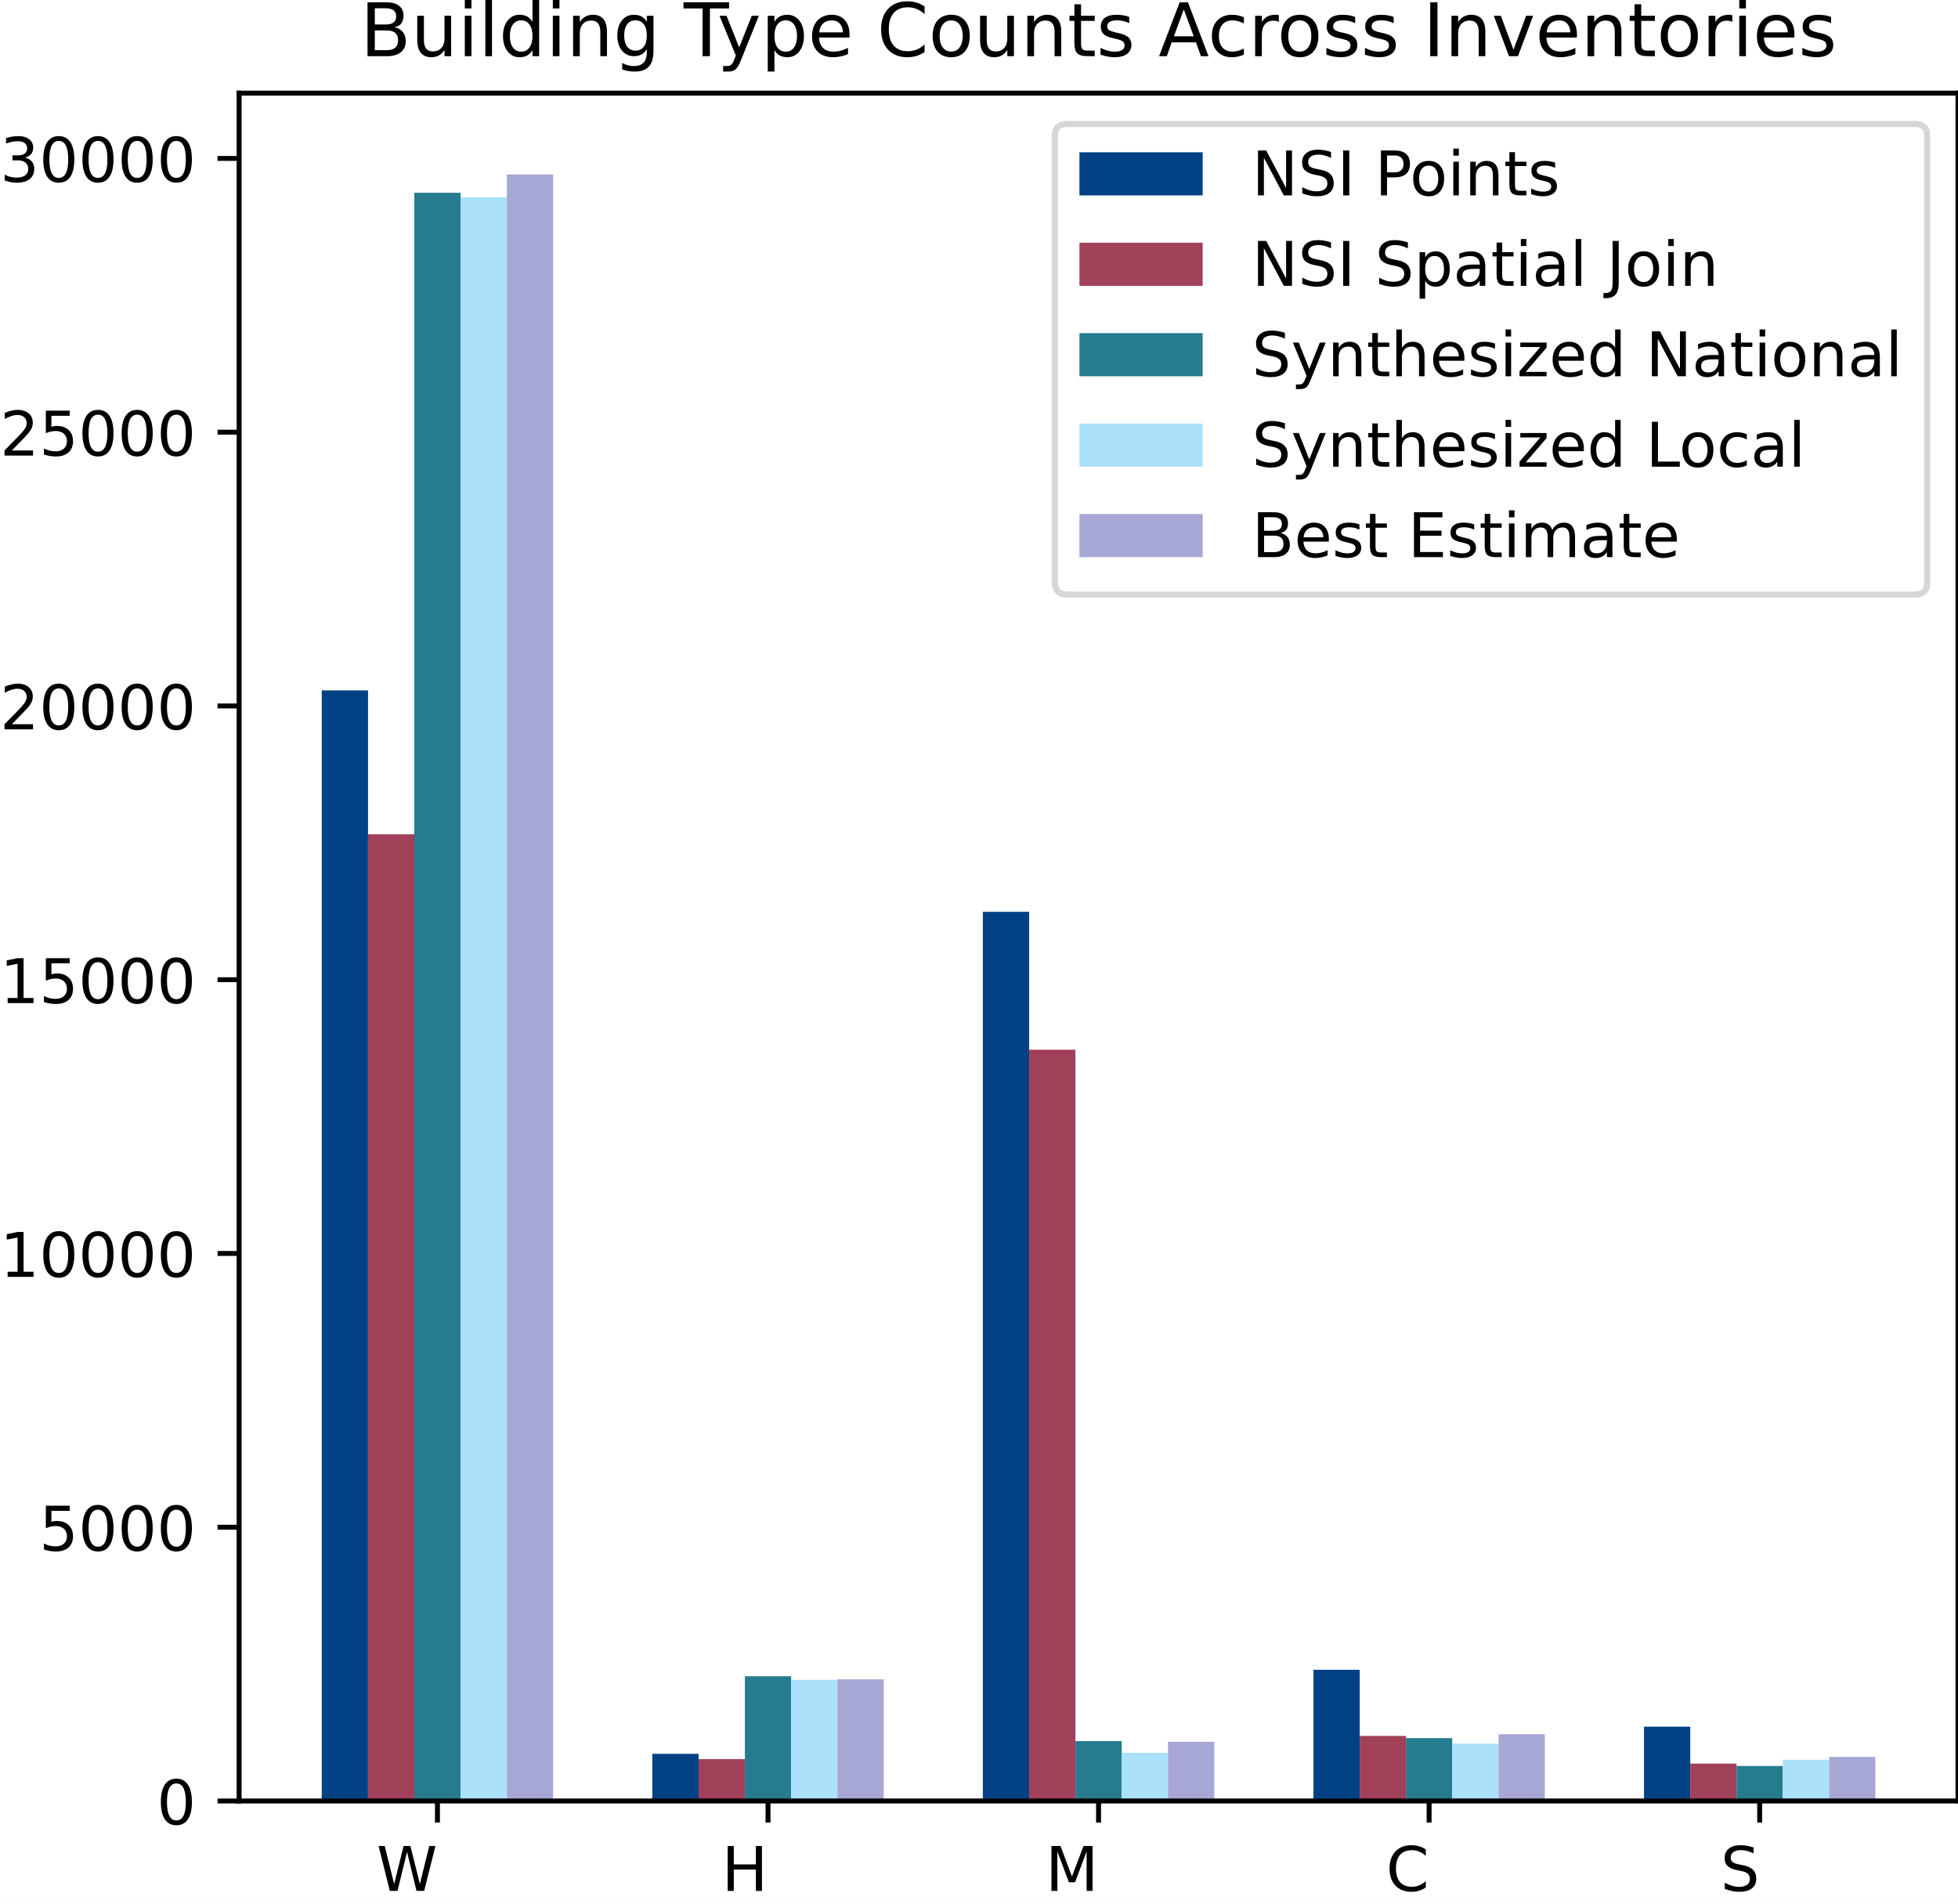
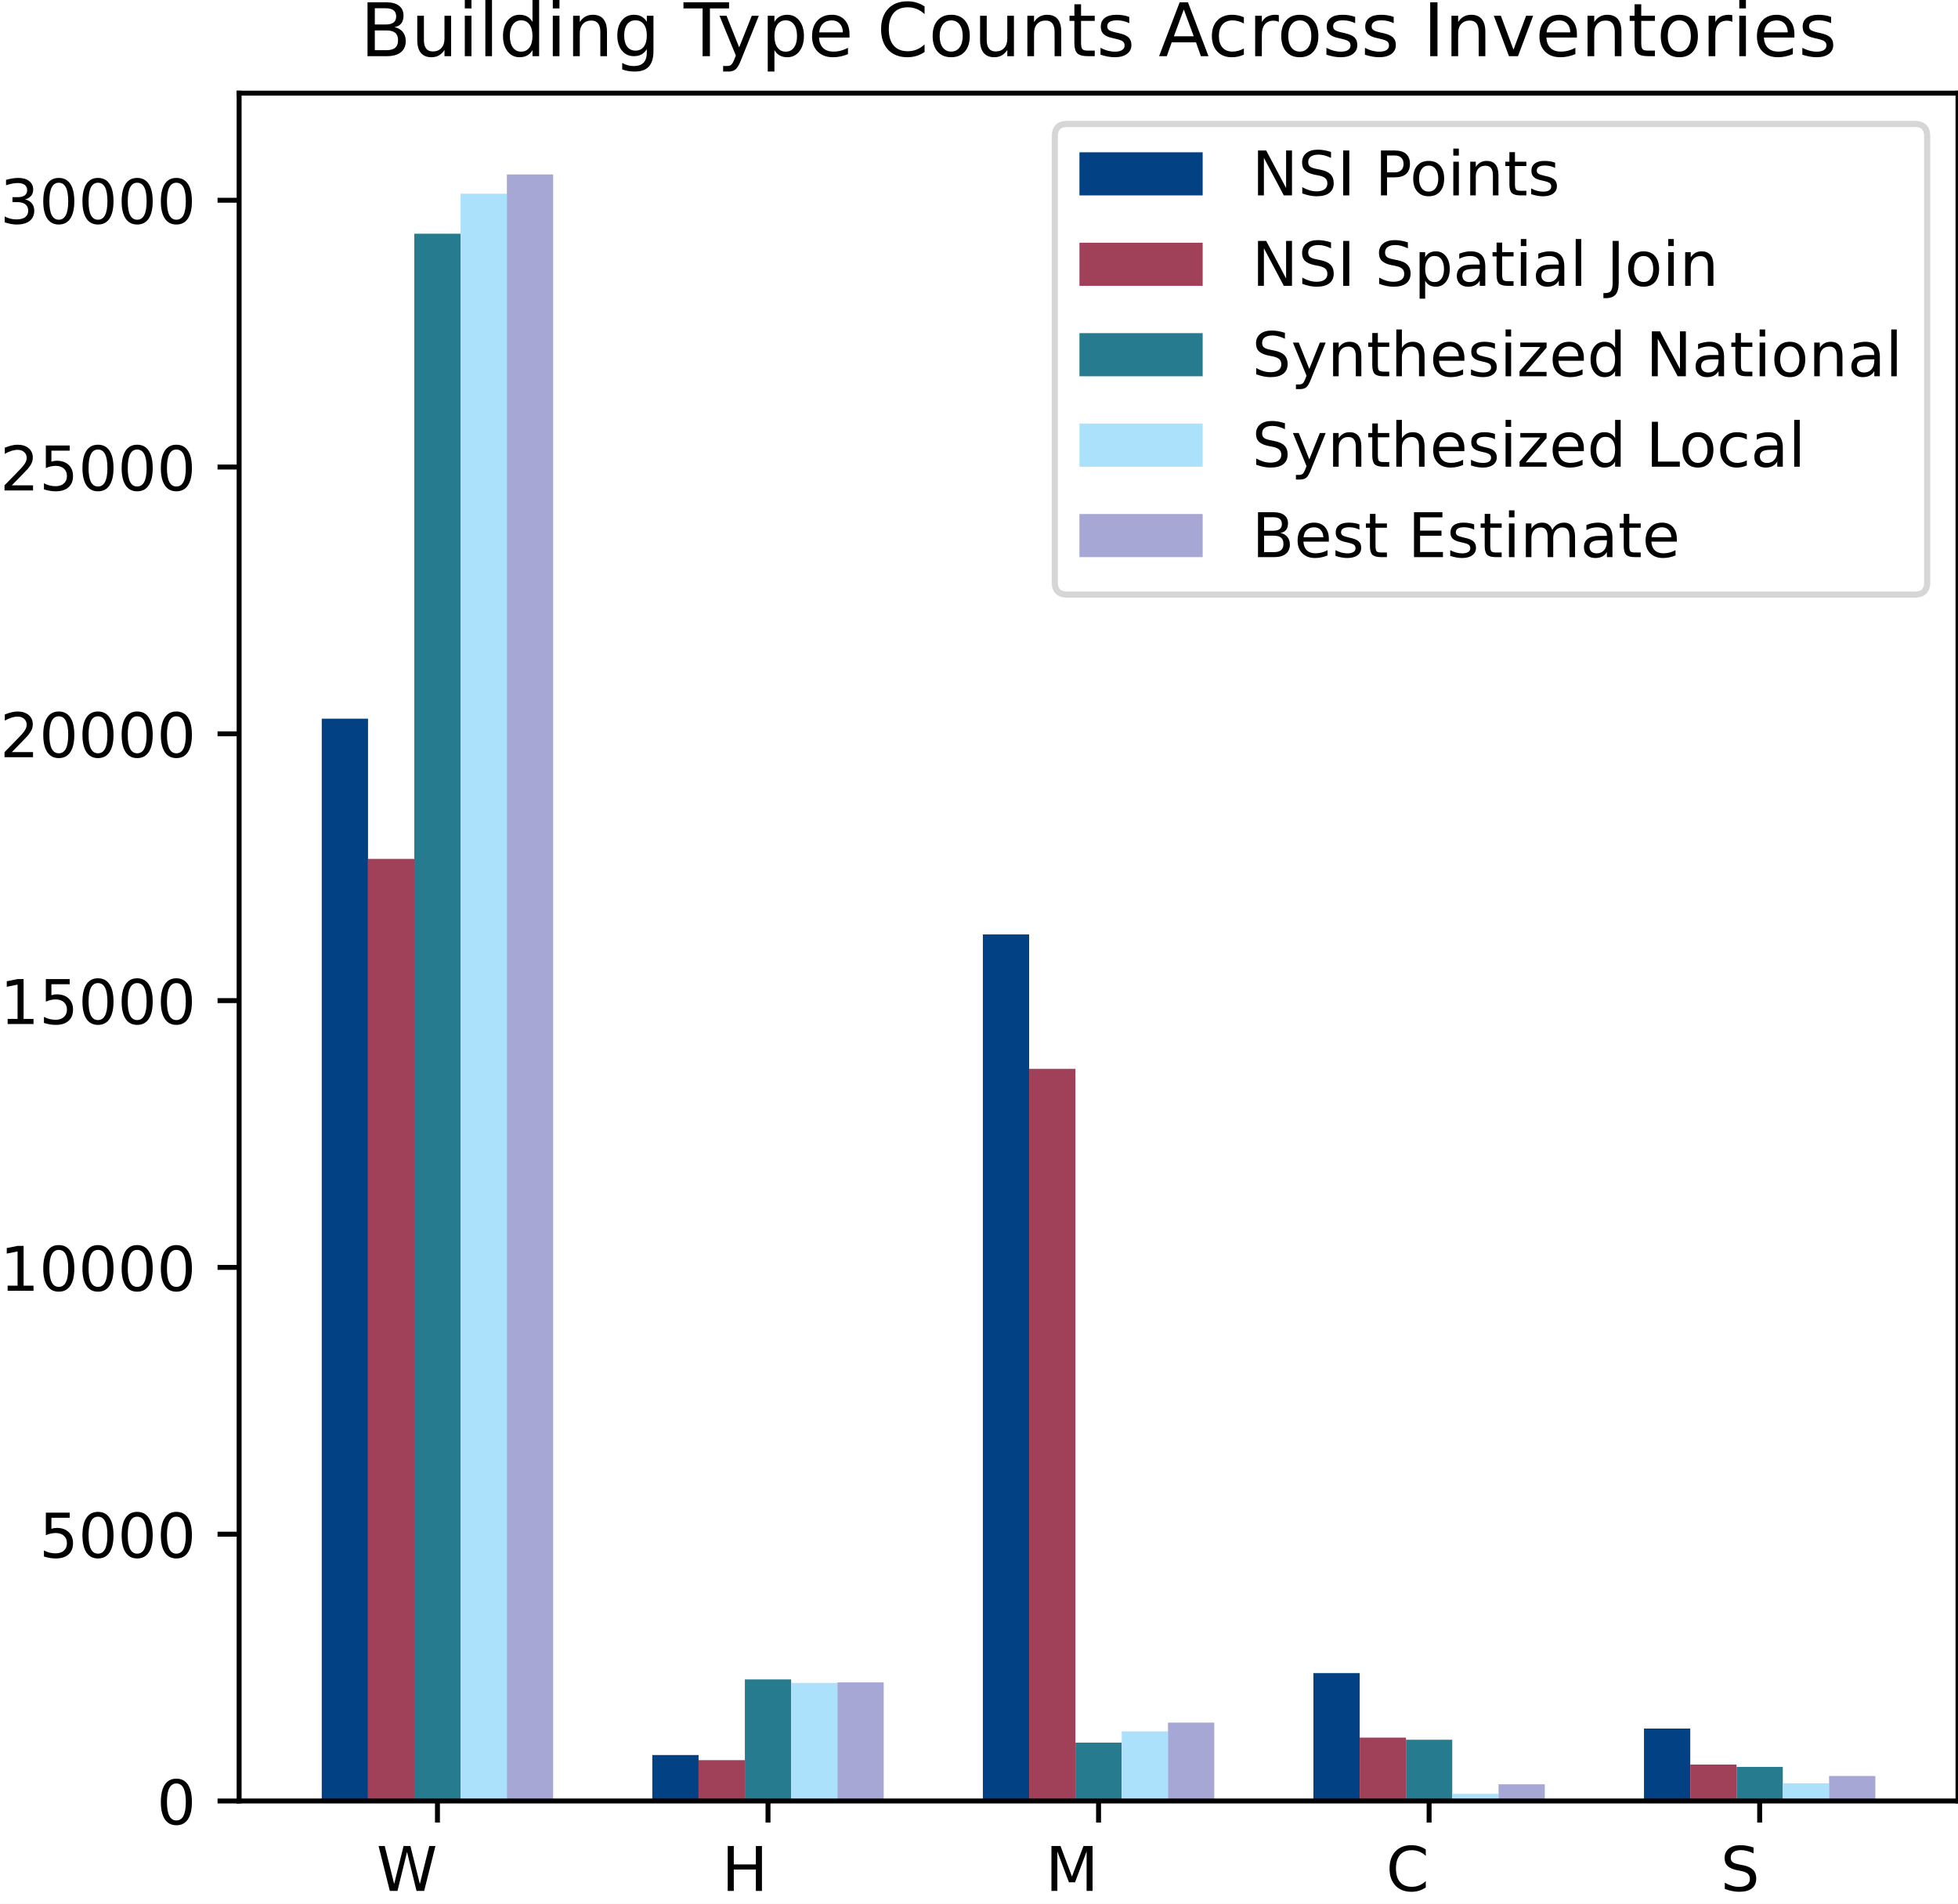
<svg xmlns="http://www.w3.org/2000/svg" xmlns:xlink="http://www.w3.org/1999/xlink" width="317.812pt" height="308.996pt" viewBox="0 0 317.812 308.996" version="1.1">
  <defs>
    <style type="text/css">*{stroke-linejoin: round; stroke-linecap: butt}</style>
  </defs>
  <g id="figure_1">
    <g id="patch_1">
      <path d="M 0 308.996  L 317.812 308.996  L 317.812 0  L 0 0  z " style="fill: #ffffff" />
    </g>
    <g id="axes_1">
      <g id="patch_2">
        <path d="M 38.812 292.318  L 317.812 292.318  L 317.812 15.118  L 38.812 15.118  z " style="fill: #ffffff" />
      </g>
      <g id="patch_3">
-         <path d="M 52.226 292.318  L 59.737 292.318  L 59.737 112.058  L 52.226 112.058  z " clip-path="url(#p663ae09c22)" style="fill: #034185" />
+         <path d="M 52.226 292.318  L 59.737 292.318  L 59.737 116.647  L 52.226 116.647  z " clip-path="url(#pc4b782dc04)" style="fill: #034185" />
      </g>
      <g id="patch_4">
-         <path d="M 105.88 292.318  L 113.391 292.318  L 113.391 284.667  L 105.88 284.667  z " clip-path="url(#p663ae09c22)" style="fill: #034185" />
+         <path d="M 105.88 292.318  L 113.391 292.318  L 113.391 284.861  L 105.88 284.861  z " clip-path="url(#pc4b782dc04)" style="fill: #034185" />
      </g>
      <g id="patch_5">
-         <path d="M 159.534 292.318  L 167.045 292.318  L 167.045 147.997  L 159.534 147.997  z " clip-path="url(#p663ae09c22)" style="fill: #034185" />
+         <path d="M 159.534 292.318  L 167.045 292.318  L 167.045 151.671  L 159.534 151.671  z " clip-path="url(#pc4b782dc04)" style="fill: #034185" />
      </g>
      <g id="patch_6">
-         <path d="M 213.188 292.318  L 220.699 292.318  L 220.699 271.025  L 213.188 271.025  z " clip-path="url(#p663ae09c22)" style="fill: #034185" />
+         <path d="M 213.188 292.318  L 220.699 292.318  L 220.699 271.567  L 213.188 271.567  z " clip-path="url(#pc4b782dc04)" style="fill: #034185" />
      </g>
      <g id="patch_7">
-         <path d="M 266.841 292.318  L 274.353 292.318  L 274.353 280.259  L 266.841 280.259  z " clip-path="url(#p663ae09c22)" style="fill: #034185" />
+         <path d="M 266.841 292.318  L 274.353 292.318  L 274.353 280.566  L 266.841 280.566  z " clip-path="url(#pc4b782dc04)" style="fill: #034185" />
      </g>
      <g id="patch_8">
-         <path d="M 59.737 292.318  L 67.249 292.318  L 67.249 135.413  L 59.737 135.413  z " clip-path="url(#p663ae09c22)" style="fill: #a14059" />
+         <path d="M 59.737 292.318  L 67.249 292.318  L 67.249 139.407  L 59.737 139.407  z " clip-path="url(#pc4b782dc04)" style="fill: #a14059" />
      </g>
      <g id="patch_9">
-         <path d="M 113.391 292.318  L 120.903 292.318  L 120.903 285.52  L 113.391 285.52  z " clip-path="url(#p663ae09c22)" style="fill: #a14059" />
+         <path d="M 113.391 292.318  L 120.903 292.318  L 120.903 285.693  L 113.391 285.693  z " clip-path="url(#pc4b782dc04)" style="fill: #a14059" />
      </g>
      <g id="patch_10">
-         <path d="M 167.045 292.318  L 174.557 292.318  L 174.557 170.382  L 167.045 170.382  z " clip-path="url(#p663ae09c22)" style="fill: #a14059" />
+         <path d="M 167.045 292.318  L 174.557 292.318  L 174.557 173.487  L 167.045 173.487  z " clip-path="url(#pc4b782dc04)" style="fill: #a14059" />
      </g>
      <g id="patch_11">
-         <path d="M 220.699 292.318  L 228.211 292.318  L 228.211 281.761  L 220.699 281.761  z " clip-path="url(#p663ae09c22)" style="fill: #a14059" />
+         <path d="M 220.699 292.318  L 228.211 292.318  L 228.211 282.029  L 220.699 282.029  z " clip-path="url(#pc4b782dc04)" style="fill: #a14059" />
      </g>
      <g id="patch_12">
-         <path d="M 274.353 292.318  L 281.864 292.318  L 281.864 286.248  L 274.353 286.248  z " clip-path="url(#p663ae09c22)" style="fill: #a14059" />
+         <path d="M 274.353 292.318  L 281.864 292.318  L 281.864 286.403  L 274.353 286.403  z " clip-path="url(#pc4b782dc04)" style="fill: #a14059" />
      </g>
      <g id="patch_13">
-         <path d="M 67.249 292.318  L 74.761 292.318  L 74.761 31.286  L 67.249 31.286  z " clip-path="url(#p663ae09c22)" style="fill: #277b8e" />
+         <path d="M 67.249 292.318  L 74.761 292.318  L 74.761 37.931  L 67.249 37.931  z " clip-path="url(#pc4b782dc04)" style="fill: #277b8e" />
      </g>
      <g id="patch_14">
-         <path d="M 120.903 292.318  L 128.414 292.318  L 128.414 272.074  L 120.903 272.074  z " clip-path="url(#p663ae09c22)" style="fill: #277b8e" />
+         <path d="M 120.903 292.318  L 128.414 292.318  L 128.414 272.589  L 120.903 272.589  z " clip-path="url(#pc4b782dc04)" style="fill: #277b8e" />
      </g>
      <g id="patch_15">
-         <path d="M 174.557 292.318  L 182.068 292.318  L 182.068 282.596  L 174.557 282.596  z " clip-path="url(#p663ae09c22)" style="fill: #277b8e" />
+         <path d="M 174.557 292.318  L 182.068 292.318  L 182.068 282.843  L 174.557 282.843  z " clip-path="url(#pc4b782dc04)" style="fill: #277b8e" />
      </g>
      <g id="patch_16">
-         <path d="M 228.211 292.318  L 235.722 292.318  L 235.722 282.116  L 228.211 282.116  z " clip-path="url(#p663ae09c22)" style="fill: #277b8e" />
+         <path d="M 228.211 292.318  L 235.722 292.318  L 235.722 282.376  L 228.211 282.376  z " clip-path="url(#pc4b782dc04)" style="fill: #277b8e" />
      </g>
      <g id="patch_17">
-         <path d="M 281.864 292.318  L 289.376 292.318  L 289.376 286.639  L 281.864 286.639  z " clip-path="url(#p663ae09c22)" style="fill: #277b8e" />
+         <path d="M 281.864 292.318  L 289.376 292.318  L 289.376 286.784  L 281.864 286.784  z " clip-path="url(#pc4b782dc04)" style="fill: #277b8e" />
      </g>
      <g id="patch_18">
-         <path d="M 74.761 292.318  L 82.272 292.318  L 82.272 32.006  L 74.761 32.006  z " clip-path="url(#p663ae09c22)" style="fill: #ace1fb" />
+         <path d="M 74.761 292.318  L 82.272 292.318  L 82.272 31.445  L 74.761 31.445  z " clip-path="url(#pc4b782dc04)" style="fill: #ace1fb" />
      </g>
      <g id="patch_19">
-         <path d="M 128.414 292.318  L 135.926 292.318  L 135.926 272.661  L 128.414 272.661  z " clip-path="url(#p663ae09c22)" style="fill: #ace1fb" />
+         <path d="M 128.414 292.318  L 135.926 292.318  L 135.926 273.161  L 128.414 273.161  z " clip-path="url(#pc4b782dc04)" style="fill: #ace1fb" />
      </g>
      <g id="patch_20">
-         <path d="M 182.068 292.318  L 189.58 292.318  L 189.58 284.507  L 182.068 284.507  z " clip-path="url(#p663ae09c22)" style="fill: #ace1fb" />
+         <path d="M 182.068 292.318  L 189.58 292.318  L 189.58 281.025  L 182.068 281.025  z " clip-path="url(#pc4b782dc04)" style="fill: #ace1fb" />
      </g>
      <g id="patch_21">
-         <path d="M 235.722 292.318  L 243.234 292.318  L 243.234 283.014  L 235.722 283.014  z " clip-path="url(#p663ae09c22)" style="fill: #ace1fb" />
+         <path d="M 235.722 292.318  L 243.234 292.318  L 243.234 291.158  L 235.722 291.158  z " clip-path="url(#pc4b782dc04)" style="fill: #ace1fb" />
      </g>
      <g id="patch_22">
-         <path d="M 289.376 292.318  L 296.887 292.318  L 296.887 285.635  L 289.376 285.635  z " clip-path="url(#p663ae09c22)" style="fill: #ace1fb" />
+         <path d="M 289.376 292.318  L 296.887 292.318  L 296.887 289.443  L 289.376 289.443  z " clip-path="url(#pc4b782dc04)" style="fill: #ace1fb" />
      </g>
      <g id="patch_23">
-         <path d="M 82.272 292.318  L 89.784 292.318  L 89.784 28.318  L 82.272 28.318  z " clip-path="url(#p663ae09c22)" style="fill: #a7a7d6" />
+         <path d="M 82.272 292.318  L 89.784 292.318  L 89.784 28.318  L 82.272 28.318  z " clip-path="url(#pc4b782dc04)" style="fill: #a7a7d6" />
      </g>
      <g id="patch_24">
-         <path d="M 135.926 292.318  L 143.438 292.318  L 143.438 272.572  L 135.926 272.572  z " clip-path="url(#p663ae09c22)" style="fill: #a7a7d6" />
+         <path d="M 135.926 292.318  L 143.438 292.318  L 143.438 273.074  L 135.926 273.074  z " clip-path="url(#pc4b782dc04)" style="fill: #a7a7d6" />
      </g>
      <g id="patch_25">
-         <path d="M 189.58 292.318  L 197.091 292.318  L 197.091 282.72  L 189.58 282.72  z " clip-path="url(#p663ae09c22)" style="fill: #a7a7d6" />
+         <path d="M 189.58 292.318  L 197.091 292.318  L 197.091 279.596  L 189.58 279.596  z " clip-path="url(#pc4b782dc04)" style="fill: #a7a7d6" />
      </g>
      <g id="patch_26">
-         <path d="M 243.234 292.318  L 250.745 292.318  L 250.745 281.485  L 243.234 281.485  z " clip-path="url(#p663ae09c22)" style="fill: #a7a7d6" />
+         <path d="M 243.234 292.318  L 250.745 292.318  L 250.745 289.607  L 243.234 289.607  z " clip-path="url(#pc4b782dc04)" style="fill: #a7a7d6" />
      </g>
      <g id="patch_27">
-         <path d="M 296.887 292.318  L 304.399 292.318  L 304.399 285.164  L 296.887 285.164  z " clip-path="url(#p663ae09c22)" style="fill: #a7a7d6" />
+         <path d="M 296.887 292.318  L 304.399 292.318  L 304.399 288.256  L 296.887 288.256  z " clip-path="url(#pc4b782dc04)" style="fill: #a7a7d6" />
      </g>
      <g id="matplotlib.axis_1">
        <g id="xtick_1">
          <g id="line2d_1">
            <defs>
-               <path id="m52ae0e705d" d="M 0 0  L 0 3.5  " style="stroke: #000000; stroke-width: 0.8" />
-             </defs>
-             <g>
-               <use xlink:href="#m52ae0e705d" x="71.005" y="292.318" style="stroke: #000000; stroke-width: 0.8" />
+               <path id="m66f94bd270" d="M 0 0  L 0 3.5  " style="stroke: #000000; stroke-width: 0.8" />
+             </defs>
+             <g>
+               <use xlink:href="#m66f94bd270" x="71.005" y="292.318" style="stroke: #000000; stroke-width: 0.8" />
            </g>
          </g>
          <g id="text_1">
            <g transform="translate(61.11731 306.9166) scale(0.1 -0.1)">
              <defs>
                <path id="DejaVuSans-57" d="M 213 4666  L 850 4666  L 1831 722  L 2809 4666  L 3519 4666  L 4500 722  L 5478 4666  L 6119 4666  L 4947 0  L 4153 0  L 3169 4050  L 2175 0  L 1381 0  L 213 4666  z " transform="scale(0.015625)" />
              </defs>
              <use xlink:href="#DejaVuSans-57" />
            </g>
          </g>
        </g>
        <g id="xtick_2">
          <g id="line2d_2">
            <g>
-               <use xlink:href="#m52ae0e705d" x="124.659" y="292.318" style="stroke: #000000; stroke-width: 0.8" />
+               <use xlink:href="#m66f94bd270" x="124.659" y="292.318" style="stroke: #000000; stroke-width: 0.8" />
            </g>
          </g>
          <g id="text_2">
            <g transform="translate(117.1383 306.9166) scale(0.1 -0.1)">
              <defs>
                <path id="DejaVuSans-48" d="M 628 4666  L 1259 4666  L 1259 2753  L 3553 2753  L 3553 4666  L 4184 4666  L 4184 0  L 3553 0  L 3553 2222  L 1259 2222  L 1259 0  L 628 0  L 628 4666  z " transform="scale(0.015625)" />
              </defs>
              <use xlink:href="#DejaVuSans-48" />
            </g>
          </g>
        </g>
        <g id="xtick_3">
          <g id="line2d_3">
            <g>
-               <use xlink:href="#m52ae0e705d" x="178.312" y="292.318" style="stroke: #000000; stroke-width: 0.8" />
+               <use xlink:href="#m66f94bd270" x="178.312" y="292.318" style="stroke: #000000; stroke-width: 0.8" />
            </g>
          </g>
          <g id="text_3">
            <g transform="translate(169.6844 306.9166) scale(0.1 -0.1)">
              <defs>
                <path id="DejaVuSans-4d" d="M 628 4666  L 1569 4666  L 2759 1491  L 3956 4666  L 4897 4666  L 4897 0  L 4281 0  L 4281 4097  L 3078 897  L 2444 897  L 1241 4097  L 1241 0  L 628 0  L 628 4666  z " transform="scale(0.015625)" />
              </defs>
              <use xlink:href="#DejaVuSans-4d" />
            </g>
          </g>
        </g>
        <g id="xtick_4">
          <g id="line2d_4">
            <g>
-               <use xlink:href="#m52ae0e705d" x="231.966" y="292.318" style="stroke: #000000; stroke-width: 0.8" />
+               <use xlink:href="#m66f94bd270" x="231.966" y="292.318" style="stroke: #000000; stroke-width: 0.8" />
            </g>
          </g>
          <g id="text_4">
            <g transform="translate(224.9835 306.9166) scale(0.1 -0.1)">
              <defs>
                <path id="DejaVuSans-43" d="M 4122 4306  L 4122 3641  Q 3803 3938 3442 4084  Q 3081 4231 2675 4231  Q 1875 4231 1450 3742  Q 1025 3253 1025 2328  Q 1025 1406 1450 917  Q 1875 428 2675 428  Q 3081 428 3442 575  Q 3803 722 4122 1019  L 4122 359  Q 3791 134 3420 21  Q 3050 -91 2638 -91  Q 1578 -91 968 557  Q 359 1206 359 2328  Q 359 3453 968 4101  Q 1578 4750 2638 4750  Q 3056 4750 3426 4639  Q 3797 4528 4122 4306  z " transform="scale(0.015625)" />
              </defs>
              <use xlink:href="#DejaVuSans-43" />
            </g>
          </g>
        </g>
        <g id="xtick_5">
          <g id="line2d_5">
            <g>
-               <use xlink:href="#m52ae0e705d" x="285.62" y="292.318" style="stroke: #000000; stroke-width: 0.8" />
+               <use xlink:href="#m66f94bd270" x="285.62" y="292.318" style="stroke: #000000; stroke-width: 0.8" />
            </g>
          </g>
          <g id="text_5">
            <g transform="translate(279.2718 306.9166) scale(0.1 -0.1)">
              <defs>
                <path id="DejaVuSans-53" d="M 3425 4513  L 3425 3897  Q 3066 4069 2747 4153  Q 2428 4238 2131 4238  Q 1616 4238 1336 4038  Q 1056 3838 1056 3469  Q 1056 3159 1242 3001  Q 1428 2844 1947 2747  L 2328 2669  Q 3034 2534 3370 2195  Q 3706 1856 3706 1288  Q 3706 609 3251 259  Q 2797 -91 1919 -91  Q 1588 -91 1214 -16  Q 841 59 441 206  L 441 856  Q 825 641 1194 531  Q 1563 422 1919 422  Q 2459 422 2753 634  Q 3047 847 3047 1241  Q 3047 1584 2836 1778  Q 2625 1972 2144 2069  L 1759 2144  Q 1053 2284 737 2584  Q 422 2884 422 3419  Q 422 4038 858 4394  Q 1294 4750 2059 4750  Q 2388 4750 2728 4690  Q 3069 4631 3425 4513  z " transform="scale(0.015625)" />
              </defs>
              <use xlink:href="#DejaVuSans-53" />
            </g>
          </g>
        </g>
      </g>
      <g id="matplotlib.axis_2">
        <g id="ytick_1">
          <g id="line2d_6">
            <defs>
-               <path id="m812b30b91c" d="M 0 0  L -3.5 0  " style="stroke: #000000; stroke-width: 0.8" />
-             </defs>
-             <g>
-               <use xlink:href="#m812b30b91c" x="38.812" y="292.318" style="stroke: #000000; stroke-width: 0.8" />
+               <path id="m2fd7e8cf41" d="M 0 0  L -3.5 0  " style="stroke: #000000; stroke-width: 0.8" />
+             </defs>
+             <g>
+               <use xlink:href="#m2fd7e8cf41" x="38.812" y="292.318" style="stroke: #000000; stroke-width: 0.8" />
            </g>
          </g>
          <g id="text_6">
            <g transform="translate(25.45 296.1173) scale(0.1 -0.1)">
              <defs>
                <path id="DejaVuSans-30" d="M 2034 4250  Q 1547 4250 1301 3770  Q 1056 3291 1056 2328  Q 1056 1369 1301 889  Q 1547 409 2034 409  Q 2525 409 2770 889  Q 3016 1369 3016 2328  Q 3016 3291 2770 3770  Q 2525 4250 2034 4250  z M 2034 4750  Q 2819 4750 3233 4129  Q 3647 3509 3647 2328  Q 3647 1150 3233 529  Q 2819 -91 2034 -91  Q 1250 -91 836 529  Q 422 1150 422 2328  Q 422 3509 836 4129  Q 1250 4750 2034 4750  z " transform="scale(0.015625)" />
              </defs>
              <use xlink:href="#DejaVuSans-30" />
            </g>
          </g>
        </g>
        <g id="ytick_2">
          <g id="line2d_7">
            <g>
-               <use xlink:href="#m812b30b91c" x="38.812" y="247.884" style="stroke: #000000; stroke-width: 0.8" />
+               <use xlink:href="#m2fd7e8cf41" x="38.812" y="249.015" style="stroke: #000000; stroke-width: 0.8" />
            </g>
          </g>
          <g id="text_7">
-             <g transform="translate(6.3625 251.6834) scale(0.1 -0.1)">
+             <g transform="translate(6.3625 252.8145) scale(0.1 -0.1)">
              <defs>
                <path id="DejaVuSans-35" d="M 691 4666  L 3169 4666  L 3169 4134  L 1269 4134  L 1269 2991  Q 1406 3038 1543 3061  Q 1681 3084 1819 3084  Q 2600 3084 3056 2656  Q 3513 2228 3513 1497  Q 3513 744 3044 326  Q 2575 -91 1722 -91  Q 1428 -91 1123 -41  Q 819 9 494 109  L 494 744  Q 775 591 1075 516  Q 1375 441 1709 441  Q 2250 441 2565 725  Q 2881 1009 2881 1497  Q 2881 1984 2565 2268  Q 2250 2553 1709 2553  Q 1456 2553 1204 2497  Q 953 2441 691 2322  L 691 4666  z " transform="scale(0.015625)" />
              </defs>
              <use xlink:href="#DejaVuSans-35" />
              <use xlink:href="#DejaVuSans-30" transform="translate(63.62305 0)" />
              <use xlink:href="#DejaVuSans-30" transform="translate(127.2461 0)" />
              <use xlink:href="#DejaVuSans-30" transform="translate(190.8691 0)" />
            </g>
          </g>
        </g>
        <g id="ytick_3">
          <g id="line2d_8">
            <g>
-               <use xlink:href="#m812b30b91c" x="38.812" y="203.45" style="stroke: #000000; stroke-width: 0.8" />
+               <use xlink:href="#m2fd7e8cf41" x="38.812" y="205.712" style="stroke: #000000; stroke-width: 0.8" />
            </g>
          </g>
          <g id="text_8">
-             <g transform="translate(0 207.2494) scale(0.1 -0.1)">
+             <g transform="translate(0 209.5117) scale(0.1 -0.1)">
              <defs>
                <path id="DejaVuSans-31" d="M 794 531  L 1825 531  L 1825 4091  L 703 3866  L 703 4441  L 1819 4666  L 2450 4666  L 2450 531  L 3481 531  L 3481 0  L 794 0  L 794 531  z " transform="scale(0.015625)" />
              </defs>
              <use xlink:href="#DejaVuSans-31" />
              <use xlink:href="#DejaVuSans-30" transform="translate(63.62305 0)" />
              <use xlink:href="#DejaVuSans-30" transform="translate(127.2461 0)" />
              <use xlink:href="#DejaVuSans-30" transform="translate(190.8691 0)" />
              <use xlink:href="#DejaVuSans-30" transform="translate(254.4922 0)" />
            </g>
          </g>
        </g>
        <g id="ytick_4">
          <g id="line2d_9">
            <g>
-               <use xlink:href="#m812b30b91c" x="38.812" y="159.016" style="stroke: #000000; stroke-width: 0.8" />
+               <use xlink:href="#m2fd7e8cf41" x="38.812" y="162.41" style="stroke: #000000; stroke-width: 0.8" />
            </g>
          </g>
          <g id="text_9">
-             <g transform="translate(0 162.8154) scale(0.1 -0.1)">
+             <g transform="translate(0 166.2089) scale(0.1 -0.1)">
              <use xlink:href="#DejaVuSans-31" />
              <use xlink:href="#DejaVuSans-35" transform="translate(63.62305 0)" />
              <use xlink:href="#DejaVuSans-30" transform="translate(127.2461 0)" />
              <use xlink:href="#DejaVuSans-30" transform="translate(190.8691 0)" />
              <use xlink:href="#DejaVuSans-30" transform="translate(254.4922 0)" />
            </g>
          </g>
        </g>
        <g id="ytick_5">
          <g id="line2d_10">
            <g>
-               <use xlink:href="#m812b30b91c" x="38.812" y="114.582" style="stroke: #000000; stroke-width: 0.8" />
+               <use xlink:href="#m2fd7e8cf41" x="38.812" y="119.107" style="stroke: #000000; stroke-width: 0.8" />
            </g>
          </g>
          <g id="text_10">
-             <g transform="translate(0 118.3815) scale(0.1 -0.1)">
+             <g transform="translate(0 122.906) scale(0.1 -0.1)">
              <defs>
                <path id="DejaVuSans-32" d="M 1228 531  L 3431 531  L 3431 0  L 469 0  L 469 531  Q 828 903 1448 1529  Q 2069 2156 2228 2338  Q 2531 2678 2651 2914  Q 2772 3150 2772 3378  Q 2772 3750 2511 3984  Q 2250 4219 1831 4219  Q 1534 4219 1204 4116  Q 875 4013 500 3803  L 500 4441  Q 881 4594 1212 4672  Q 1544 4750 1819 4750  Q 2544 4750 2975 4387  Q 3406 4025 3406 3419  Q 3406 3131 3298 2873  Q 3191 2616 2906 2266  Q 2828 2175 2409 1742  Q 1991 1309 1228 531  z " transform="scale(0.015625)" />
              </defs>
              <use xlink:href="#DejaVuSans-32" />
              <use xlink:href="#DejaVuSans-30" transform="translate(63.62305 0)" />
              <use xlink:href="#DejaVuSans-30" transform="translate(127.2461 0)" />
              <use xlink:href="#DejaVuSans-30" transform="translate(190.8691 0)" />
              <use xlink:href="#DejaVuSans-30" transform="translate(254.4922 0)" />
            </g>
          </g>
        </g>
        <g id="ytick_6">
          <g id="line2d_11">
            <g>
-               <use xlink:href="#m812b30b91c" x="38.812" y="70.148" style="stroke: #000000; stroke-width: 0.8" />
+               <use xlink:href="#m2fd7e8cf41" x="38.812" y="75.804" style="stroke: #000000; stroke-width: 0.8" />
            </g>
          </g>
          <g id="text_11">
-             <g transform="translate(0 73.94749) scale(0.1 -0.1)">
+             <g transform="translate(0 79.60322) scale(0.1 -0.1)">
              <use xlink:href="#DejaVuSans-32" />
              <use xlink:href="#DejaVuSans-35" transform="translate(63.62305 0)" />
              <use xlink:href="#DejaVuSans-30" transform="translate(127.2461 0)" />
              <use xlink:href="#DejaVuSans-30" transform="translate(190.8691 0)" />
              <use xlink:href="#DejaVuSans-30" transform="translate(254.4922 0)" />
            </g>
          </g>
        </g>
        <g id="ytick_7">
          <g id="line2d_12">
            <g>
-               <use xlink:href="#m812b30b91c" x="38.812" y="25.714" style="stroke: #000000; stroke-width: 0.8" />
+               <use xlink:href="#m2fd7e8cf41" x="38.812" y="32.501" style="stroke: #000000; stroke-width: 0.8" />
            </g>
          </g>
          <g id="text_12">
-             <g transform="translate(0 29.51351) scale(0.1 -0.1)">
+             <g transform="translate(0 36.3004) scale(0.1 -0.1)">
              <defs>
                <path id="DejaVuSans-33" d="M 2597 2516  Q 3050 2419 3304 2112  Q 3559 1806 3559 1356  Q 3559 666 3084 287  Q 2609 -91 1734 -91  Q 1441 -91 1130 -33  Q 819 25 488 141  L 488 750  Q 750 597 1062 519  Q 1375 441 1716 441  Q 2309 441 2620 675  Q 2931 909 2931 1356  Q 2931 1769 2642 2001  Q 2353 2234 1838 2234  L 1294 2234  L 1294 2753  L 1863 2753  Q 2328 2753 2575 2939  Q 2822 3125 2822 3475  Q 2822 3834 2567 4026  Q 2313 4219 1838 4219  Q 1578 4219 1281 4162  Q 984 4106 628 3988  L 628 4550  Q 988 4650 1302 4700  Q 1616 4750 1894 4750  Q 2613 4750 3031 4423  Q 3450 4097 3450 3541  Q 3450 3153 3228 2886  Q 3006 2619 2597 2516  z " transform="scale(0.015625)" />
              </defs>
              <use xlink:href="#DejaVuSans-33" />
              <use xlink:href="#DejaVuSans-30" transform="translate(63.62305 0)" />
              <use xlink:href="#DejaVuSans-30" transform="translate(127.2461 0)" />
              <use xlink:href="#DejaVuSans-30" transform="translate(190.8691 0)" />
              <use xlink:href="#DejaVuSans-30" transform="translate(254.4922 0)" />
            </g>
          </g>
        </g>
      </g>
      <g id="patch_28">
        <path d="M 38.812 292.318  L 38.812 15.118  " style="fill: none; stroke: #000000; stroke-width: 0.8; stroke-linejoin: miter; stroke-linecap: square" />
      </g>
      <g id="patch_29">
        <path d="M 317.812 292.318  L 317.812 15.118  " style="fill: none; stroke: #000000; stroke-width: 0.8; stroke-linejoin: miter; stroke-linecap: square" />
      </g>
      <g id="patch_30">
        <path d="M 38.812 292.318  L 317.812 292.318  " style="fill: none; stroke: #000000; stroke-width: 0.8; stroke-linejoin: miter; stroke-linecap: square" />
      </g>
      <g id="patch_31">
        <path d="M 38.812 15.118  L 317.812 15.118  " style="fill: none; stroke: #000000; stroke-width: 0.8; stroke-linejoin: miter; stroke-linecap: square" />
      </g>
      <g id="text_13">
        <g transform="translate(58.47656 9.118125) scale(0.12 -0.12)">
          <defs>
            <path id="DejaVuSans-42" d="M 1259 2228  L 1259 519  L 2272 519  Q 2781 519 3026 730  Q 3272 941 3272 1375  Q 3272 1813 3026 2020  Q 2781 2228 2272 2228  L 1259 2228  z M 1259 4147  L 1259 2741  L 2194 2741  Q 2656 2741 2882 2914  Q 3109 3088 3109 3444  Q 3109 3797 2882 3972  Q 2656 4147 2194 4147  L 1259 4147  z M 628 4666  L 2241 4666  Q 2963 4666 3353 4366  Q 3744 4066 3744 3513  Q 3744 3084 3544 2831  Q 3344 2578 2956 2516  Q 3422 2416 3680 2098  Q 3938 1781 3938 1306  Q 3938 681 3513 340  Q 3088 0 2303 0  L 628 0  L 628 4666  z " transform="scale(0.015625)" />
            <path id="DejaVuSans-75" d="M 544 1381  L 544 3500  L 1119 3500  L 1119 1403  Q 1119 906 1312 657  Q 1506 409 1894 409  Q 2359 409 2629 706  Q 2900 1003 2900 1516  L 2900 3500  L 3475 3500  L 3475 0  L 2900 0  L 2900 538  Q 2691 219 2414 64  Q 2138 -91 1772 -91  Q 1169 -91 856 284  Q 544 659 544 1381  z M 1991 3584  L 1991 3584  z " transform="scale(0.015625)" />
            <path id="DejaVuSans-69" d="M 603 3500  L 1178 3500  L 1178 0  L 603 0  L 603 3500  z M 603 4863  L 1178 4863  L 1178 4134  L 603 4134  L 603 4863  z " transform="scale(0.015625)" />
            <path id="DejaVuSans-6c" d="M 603 4863  L 1178 4863  L 1178 0  L 603 0  L 603 4863  z " transform="scale(0.015625)" />
            <path id="DejaVuSans-64" d="M 2906 2969  L 2906 4863  L 3481 4863  L 3481 0  L 2906 0  L 2906 525  Q 2725 213 2448 61  Q 2172 -91 1784 -91  Q 1150 -91 751 415  Q 353 922 353 1747  Q 353 2572 751 3078  Q 1150 3584 1784 3584  Q 2172 3584 2448 3432  Q 2725 3281 2906 2969  z M 947 1747  Q 947 1113 1208 752  Q 1469 391 1925 391  Q 2381 391 2643 752  Q 2906 1113 2906 1747  Q 2906 2381 2643 2742  Q 2381 3103 1925 3103  Q 1469 3103 1208 2742  Q 947 2381 947 1747  z " transform="scale(0.015625)" />
            <path id="DejaVuSans-6e" d="M 3513 2113  L 3513 0  L 2938 0  L 2938 2094  Q 2938 2591 2744 2837  Q 2550 3084 2163 3084  Q 1697 3084 1428 2787  Q 1159 2491 1159 1978  L 1159 0  L 581 0  L 581 3500  L 1159 3500  L 1159 2956  Q 1366 3272 1645 3428  Q 1925 3584 2291 3584  Q 2894 3584 3203 3211  Q 3513 2838 3513 2113  z " transform="scale(0.015625)" />
            <path id="DejaVuSans-67" d="M 2906 1791  Q 2906 2416 2648 2759  Q 2391 3103 1925 3103  Q 1463 3103 1205 2759  Q 947 2416 947 1791  Q 947 1169 1205 825  Q 1463 481 1925 481  Q 2391 481 2648 825  Q 2906 1169 2906 1791  z M 3481 434  Q 3481 -459 3084 -895  Q 2688 -1331 1869 -1331  Q 1566 -1331 1297 -1286  Q 1028 -1241 775 -1147  L 775 -588  Q 1028 -725 1275 -790  Q 1522 -856 1778 -856  Q 2344 -856 2625 -561  Q 2906 -266 2906 331  L 2906 616  Q 2728 306 2450 153  Q 2172 0 1784 0  Q 1141 0 747 490  Q 353 981 353 1791  Q 353 2603 747 3093  Q 1141 3584 1784 3584  Q 2172 3584 2450 3431  Q 2728 3278 2906 2969  L 2906 3500  L 3481 3500  L 3481 434  z " transform="scale(0.015625)" />
            <path id="DejaVuSans-20" transform="scale(0.015625)" />
            <path id="DejaVuSans-54" d="M -19 4666  L 3928 4666  L 3928 4134  L 2272 4134  L 2272 0  L 1638 0  L 1638 4134  L -19 4134  L -19 4666  z " transform="scale(0.015625)" />
            <path id="DejaVuSans-79" d="M 2059 -325  Q 1816 -950 1584 -1140  Q 1353 -1331 966 -1331  L 506 -1331  L 506 -850  L 844 -850  Q 1081 -850 1212 -737  Q 1344 -625 1503 -206  L 1606 56  L 191 3500  L 800 3500  L 1894 763  L 2988 3500  L 3597 3500  L 2059 -325  z " transform="scale(0.015625)" />
            <path id="DejaVuSans-70" d="M 1159 525  L 1159 -1331  L 581 -1331  L 581 3500  L 1159 3500  L 1159 2969  Q 1341 3281 1617 3432  Q 1894 3584 2278 3584  Q 2916 3584 3314 3078  Q 3713 2572 3713 1747  Q 3713 922 3314 415  Q 2916 -91 2278 -91  Q 1894 -91 1617 61  Q 1341 213 1159 525  z M 3116 1747  Q 3116 2381 2855 2742  Q 2594 3103 2138 3103  Q 1681 3103 1420 2742  Q 1159 2381 1159 1747  Q 1159 1113 1420 752  Q 1681 391 2138 391  Q 2594 391 2855 752  Q 3116 1113 3116 1747  z " transform="scale(0.015625)" />
            <path id="DejaVuSans-65" d="M 3597 1894  L 3597 1613  L 953 1613  Q 991 1019 1311 708  Q 1631 397 2203 397  Q 2534 397 2845 478  Q 3156 559 3463 722  L 3463 178  Q 3153 47 2828 -22  Q 2503 -91 2169 -91  Q 1331 -91 842 396  Q 353 884 353 1716  Q 353 2575 817 3079  Q 1281 3584 2069 3584  Q 2775 3584 3186 3129  Q 3597 2675 3597 1894  z M 3022 2063  Q 3016 2534 2758 2815  Q 2500 3097 2075 3097  Q 1594 3097 1305 2825  Q 1016 2553 972 2059  L 3022 2063  z " transform="scale(0.015625)" />
            <path id="DejaVuSans-6f" d="M 1959 3097  Q 1497 3097 1228 2736  Q 959 2375 959 1747  Q 959 1119 1226 758  Q 1494 397 1959 397  Q 2419 397 2687 759  Q 2956 1122 2956 1747  Q 2956 2369 2687 2733  Q 2419 3097 1959 3097  z M 1959 3584  Q 2709 3584 3137 3096  Q 3566 2609 3566 1747  Q 3566 888 3137 398  Q 2709 -91 1959 -91  Q 1206 -91 779 398  Q 353 888 353 1747  Q 353 2609 779 3096  Q 1206 3584 1959 3584  z " transform="scale(0.015625)" />
            <path id="DejaVuSans-74" d="M 1172 4494  L 1172 3500  L 2356 3500  L 2356 3053  L 1172 3053  L 1172 1153  Q 1172 725 1289 603  Q 1406 481 1766 481  L 2356 481  L 2356 0  L 1766 0  Q 1100 0 847 248  Q 594 497 594 1153  L 594 3053  L 172 3053  L 172 3500  L 594 3500  L 594 4494  L 1172 4494  z " transform="scale(0.015625)" />
            <path id="DejaVuSans-73" d="M 2834 3397  L 2834 2853  Q 2591 2978 2328 3040  Q 2066 3103 1784 3103  Q 1356 3103 1142 2972  Q 928 2841 928 2578  Q 928 2378 1081 2264  Q 1234 2150 1697 2047  L 1894 2003  Q 2506 1872 2764 1633  Q 3022 1394 3022 966  Q 3022 478 2636 193  Q 2250 -91 1575 -91  Q 1294 -91 989 -36  Q 684 19 347 128  L 347 722  Q 666 556 975 473  Q 1284 391 1588 391  Q 1994 391 2212 530  Q 2431 669 2431 922  Q 2431 1156 2273 1281  Q 2116 1406 1581 1522  L 1381 1569  Q 847 1681 609 1914  Q 372 2147 372 2553  Q 372 3047 722 3315  Q 1072 3584 1716 3584  Q 2034 3584 2315 3537  Q 2597 3491 2834 3397  z " transform="scale(0.015625)" />
            <path id="DejaVuSans-41" d="M 2188 4044  L 1331 1722  L 3047 1722  L 2188 4044  z M 1831 4666  L 2547 4666  L 4325 0  L 3669 0  L 3244 1197  L 1141 1197  L 716 0  L 50 0  L 1831 4666  z " transform="scale(0.015625)" />
            <path id="DejaVuSans-63" d="M 3122 3366  L 3122 2828  Q 2878 2963 2633 3030  Q 2388 3097 2138 3097  Q 1578 3097 1268 2742  Q 959 2388 959 1747  Q 959 1106 1268 751  Q 1578 397 2138 397  Q 2388 397 2633 464  Q 2878 531 3122 666  L 3122 134  Q 2881 22 2623 -34  Q 2366 -91 2075 -91  Q 1284 -91 818 406  Q 353 903 353 1747  Q 353 2603 823 3093  Q 1294 3584 2113 3584  Q 2378 3584 2631 3529  Q 2884 3475 3122 3366  z " transform="scale(0.015625)" />
            <path id="DejaVuSans-72" d="M 2631 2963  Q 2534 3019 2420 3045  Q 2306 3072 2169 3072  Q 1681 3072 1420 2755  Q 1159 2438 1159 1844  L 1159 0  L 581 0  L 581 3500  L 1159 3500  L 1159 2956  Q 1341 3275 1631 3429  Q 1922 3584 2338 3584  Q 2397 3584 2469 3576  Q 2541 3569 2628 3553  L 2631 2963  z " transform="scale(0.015625)" />
            <path id="DejaVuSans-49" d="M 628 4666  L 1259 4666  L 1259 0  L 628 0  L 628 4666  z " transform="scale(0.015625)" />
            <path id="DejaVuSans-76" d="M 191 3500  L 800 3500  L 1894 563  L 2988 3500  L 3597 3500  L 2284 0  L 1503 0  L 191 3500  z " transform="scale(0.015625)" />
          </defs>
          <use xlink:href="#DejaVuSans-42" />
          <use xlink:href="#DejaVuSans-75" transform="translate(68.60352 0)" />
          <use xlink:href="#DejaVuSans-69" transform="translate(131.9824 0)" />
          <use xlink:href="#DejaVuSans-6c" transform="translate(159.7656 0)" />
          <use xlink:href="#DejaVuSans-64" transform="translate(187.5488 0)" />
          <use xlink:href="#DejaVuSans-69" transform="translate(251.0254 0)" />
          <use xlink:href="#DejaVuSans-6e" transform="translate(278.8086 0)" />
          <use xlink:href="#DejaVuSans-67" transform="translate(342.1875 0)" />
          <use xlink:href="#DejaVuSans-20" transform="translate(405.6641 0)" />
          <use xlink:href="#DejaVuSans-54" transform="translate(437.4512 0)" />
          <use xlink:href="#DejaVuSans-79" transform="translate(482.9102 0)" />
          <use xlink:href="#DejaVuSans-70" transform="translate(542.0898 0)" />
          <use xlink:href="#DejaVuSans-65" transform="translate(605.5664 0)" />
          <use xlink:href="#DejaVuSans-20" transform="translate(667.0898 0)" />
          <use xlink:href="#DejaVuSans-43" transform="translate(698.877 0)" />
          <use xlink:href="#DejaVuSans-6f" transform="translate(768.7012 0)" />
          <use xlink:href="#DejaVuSans-75" transform="translate(829.8828 0)" />
          <use xlink:href="#DejaVuSans-6e" transform="translate(893.2617 0)" />
          <use xlink:href="#DejaVuSans-74" transform="translate(956.6406 0)" />
          <use xlink:href="#DejaVuSans-73" transform="translate(995.8496 0)" />
          <use xlink:href="#DejaVuSans-20" transform="translate(1047.949 0)" />
          <use xlink:href="#DejaVuSans-41" transform="translate(1079.736 0)" />
          <use xlink:href="#DejaVuSans-63" transform="translate(1146.395 0)" />
          <use xlink:href="#DejaVuSans-72" transform="translate(1201.375 0)" />
          <use xlink:href="#DejaVuSans-6f" transform="translate(1240.238 0)" />
          <use xlink:href="#DejaVuSans-73" transform="translate(1301.42 0)" />
          <use xlink:href="#DejaVuSans-73" transform="translate(1353.52 0)" />
          <use xlink:href="#DejaVuSans-20" transform="translate(1405.619 0)" />
          <use xlink:href="#DejaVuSans-49" transform="translate(1437.406 0)" />
          <use xlink:href="#DejaVuSans-6e" transform="translate(1466.898 0)" />
          <use xlink:href="#DejaVuSans-76" transform="translate(1530.277 0)" />
          <use xlink:href="#DejaVuSans-65" transform="translate(1589.457 0)" />
          <use xlink:href="#DejaVuSans-6e" transform="translate(1650.98 0)" />
          <use xlink:href="#DejaVuSans-74" transform="translate(1714.359 0)" />
          <use xlink:href="#DejaVuSans-6f" transform="translate(1753.568 0)" />
          <use xlink:href="#DejaVuSans-72" transform="translate(1814.75 0)" />
          <use xlink:href="#DejaVuSans-69" transform="translate(1855.863 0)" />
          <use xlink:href="#DejaVuSans-65" transform="translate(1883.646 0)" />
          <use xlink:href="#DejaVuSans-73" transform="translate(1945.17 0)" />
        </g>
      </g>
      <g id="legend_1">
        <g id="patch_32">
          <path d="M 173.211 96.509  L 310.812 96.509  Q 312.812 96.509 312.812 94.509  L 312.812 22.118  Q 312.812 20.118 310.812 20.118  L 173.211 20.118  Q 171.211 20.118 171.211 22.118  L 171.211 94.509  Q 171.211 96.509 173.211 96.509  z " style="fill: #ffffff; opacity: 0.8; stroke: #cccccc; stroke-linejoin: miter" />
        </g>
        <g id="patch_33">
          <path d="M 175.211 31.717  L 195.211 31.717  L 195.211 24.717  L 175.211 24.717  z " style="fill: #034185" />
        </g>
        <g id="text_14">
          <g transform="translate(203.2109 31.71656) scale(0.1 -0.1)">
            <defs>
              <path id="DejaVuSans-4e" d="M 628 4666  L 1478 4666  L 3547 763  L 3547 4666  L 4159 4666  L 4159 0  L 3309 0  L 1241 3903  L 1241 0  L 628 0  L 628 4666  z " transform="scale(0.015625)" />
              <path id="DejaVuSans-50" d="M 1259 4147  L 1259 2394  L 2053 2394  Q 2494 2394 2734 2622  Q 2975 2850 2975 3272  Q 2975 3691 2734 3919  Q 2494 4147 2053 4147  L 1259 4147  z M 628 4666  L 2053 4666  Q 2838 4666 3239 4311  Q 3641 3956 3641 3272  Q 3641 2581 3239 2228  Q 2838 1875 2053 1875  L 1259 1875  L 1259 0  L 628 0  L 628 4666  z " transform="scale(0.015625)" />
            </defs>
            <use xlink:href="#DejaVuSans-4e" />
            <use xlink:href="#DejaVuSans-53" transform="translate(74.80469 0)" />
            <use xlink:href="#DejaVuSans-49" transform="translate(138.2812 0)" />
            <use xlink:href="#DejaVuSans-20" transform="translate(167.7734 0)" />
            <use xlink:href="#DejaVuSans-50" transform="translate(199.5605 0)" />
            <use xlink:href="#DejaVuSans-6f" transform="translate(256.2383 0)" />
            <use xlink:href="#DejaVuSans-69" transform="translate(317.4199 0)" />
            <use xlink:href="#DejaVuSans-6e" transform="translate(345.2031 0)" />
            <use xlink:href="#DejaVuSans-74" transform="translate(408.582 0)" />
            <use xlink:href="#DejaVuSans-73" transform="translate(447.791 0)" />
          </g>
        </g>
        <g id="patch_34">
          <path d="M 175.211 46.395  L 195.211 46.395  L 195.211 39.395  L 175.211 39.395  z " style="fill: #a14059" />
        </g>
        <g id="text_15">
          <g transform="translate(203.2109 46.39469) scale(0.1 -0.1)">
            <defs>
              <path id="DejaVuSans-61" d="M 2194 1759  Q 1497 1759 1228 1600  Q 959 1441 959 1056  Q 959 750 1161 570  Q 1363 391 1709 391  Q 2188 391 2477 730  Q 2766 1069 2766 1631  L 2766 1759  L 2194 1759  z M 3341 1997  L 3341 0  L 2766 0  L 2766 531  Q 2569 213 2275 61  Q 1981 -91 1556 -91  Q 1019 -91 701 211  Q 384 513 384 1019  Q 384 1609 779 1909  Q 1175 2209 1959 2209  L 2766 2209  L 2766 2266  Q 2766 2663 2505 2880  Q 2244 3097 1772 3097  Q 1472 3097 1187 3025  Q 903 2953 641 2809  L 641 3341  Q 956 3463 1253 3523  Q 1550 3584 1831 3584  Q 2591 3584 2966 3190  Q 3341 2797 3341 1997  z " transform="scale(0.015625)" />
              <path id="DejaVuSans-4a" d="M 628 4666  L 1259 4666  L 1259 325  Q 1259 -519 939 -900  Q 619 -1281 -91 -1281  L -331 -1281  L -331 -750  L -134 -750  Q 284 -750 456 -515  Q 628 -281 628 325  L 628 4666  z " transform="scale(0.015625)" />
            </defs>
            <use xlink:href="#DejaVuSans-4e" />
            <use xlink:href="#DejaVuSans-53" transform="translate(74.80469 0)" />
            <use xlink:href="#DejaVuSans-49" transform="translate(138.2812 0)" />
            <use xlink:href="#DejaVuSans-20" transform="translate(167.7734 0)" />
            <use xlink:href="#DejaVuSans-53" transform="translate(199.5605 0)" />
            <use xlink:href="#DejaVuSans-70" transform="translate(263.0371 0)" />
            <use xlink:href="#DejaVuSans-61" transform="translate(326.5137 0)" />
            <use xlink:href="#DejaVuSans-74" transform="translate(387.793 0)" />
            <use xlink:href="#DejaVuSans-69" transform="translate(427.002 0)" />
            <use xlink:href="#DejaVuSans-61" transform="translate(454.7852 0)" />
            <use xlink:href="#DejaVuSans-6c" transform="translate(516.0645 0)" />
            <use xlink:href="#DejaVuSans-20" transform="translate(543.8477 0)" />
            <use xlink:href="#DejaVuSans-4a" transform="translate(575.6348 0)" />
            <use xlink:href="#DejaVuSans-6f" transform="translate(605.127 0)" />
            <use xlink:href="#DejaVuSans-69" transform="translate(666.3086 0)" />
            <use xlink:href="#DejaVuSans-6e" transform="translate(694.0918 0)" />
          </g>
        </g>
        <g id="patch_35">
          <path d="M 175.211 61.073  L 195.211 61.073  L 195.211 54.073  L 175.211 54.073  z " style="fill: #277b8e" />
        </g>
        <g id="text_16">
          <g transform="translate(203.2109 61.07281) scale(0.1 -0.1)">
            <defs>
              <path id="DejaVuSans-68" d="M 3513 2113  L 3513 0  L 2938 0  L 2938 2094  Q 2938 2591 2744 2837  Q 2550 3084 2163 3084  Q 1697 3084 1428 2787  Q 1159 2491 1159 1978  L 1159 0  L 581 0  L 581 4863  L 1159 4863  L 1159 2956  Q 1366 3272 1645 3428  Q 1925 3584 2291 3584  Q 2894 3584 3203 3211  Q 3513 2838 3513 2113  z " transform="scale(0.015625)" />
              <path id="DejaVuSans-7a" d="M 353 3500  L 3084 3500  L 3084 2975  L 922 459  L 3084 459  L 3084 0  L 275 0  L 275 525  L 2438 3041  L 353 3041  L 353 3500  z " transform="scale(0.015625)" />
            </defs>
            <use xlink:href="#DejaVuSans-53" />
            <use xlink:href="#DejaVuSans-79" transform="translate(63.47656 0)" />
            <use xlink:href="#DejaVuSans-6e" transform="translate(122.6562 0)" />
            <use xlink:href="#DejaVuSans-74" transform="translate(186.0352 0)" />
            <use xlink:href="#DejaVuSans-68" transform="translate(225.2441 0)" />
            <use xlink:href="#DejaVuSans-65" transform="translate(288.623 0)" />
            <use xlink:href="#DejaVuSans-73" transform="translate(350.1465 0)" />
            <use xlink:href="#DejaVuSans-69" transform="translate(402.2461 0)" />
            <use xlink:href="#DejaVuSans-7a" transform="translate(430.0293 0)" />
            <use xlink:href="#DejaVuSans-65" transform="translate(482.5195 0)" />
            <use xlink:href="#DejaVuSans-64" transform="translate(544.043 0)" />
            <use xlink:href="#DejaVuSans-20" transform="translate(607.5195 0)" />
            <use xlink:href="#DejaVuSans-4e" transform="translate(639.3066 0)" />
            <use xlink:href="#DejaVuSans-61" transform="translate(714.1113 0)" />
            <use xlink:href="#DejaVuSans-74" transform="translate(775.3906 0)" />
            <use xlink:href="#DejaVuSans-69" transform="translate(814.5996 0)" />
            <use xlink:href="#DejaVuSans-6f" transform="translate(842.3828 0)" />
            <use xlink:href="#DejaVuSans-6e" transform="translate(903.5645 0)" />
            <use xlink:href="#DejaVuSans-61" transform="translate(966.9434 0)" />
            <use xlink:href="#DejaVuSans-6c" transform="translate(1028.223 0)" />
          </g>
        </g>
        <g id="patch_36">
          <path d="M 175.211 75.751  L 195.211 75.751  L 195.211 68.751  L 175.211 68.751  z " style="fill: #ace1fb" />
        </g>
        <g id="text_17">
          <g transform="translate(203.2109 75.75094) scale(0.1 -0.1)">
            <defs>
              <path id="DejaVuSans-4c" d="M 628 4666  L 1259 4666  L 1259 531  L 3531 531  L 3531 0  L 628 0  L 628 4666  z " transform="scale(0.015625)" />
            </defs>
            <use xlink:href="#DejaVuSans-53" />
            <use xlink:href="#DejaVuSans-79" transform="translate(63.47656 0)" />
            <use xlink:href="#DejaVuSans-6e" transform="translate(122.6562 0)" />
            <use xlink:href="#DejaVuSans-74" transform="translate(186.0352 0)" />
            <use xlink:href="#DejaVuSans-68" transform="translate(225.2441 0)" />
            <use xlink:href="#DejaVuSans-65" transform="translate(288.623 0)" />
            <use xlink:href="#DejaVuSans-73" transform="translate(350.1465 0)" />
            <use xlink:href="#DejaVuSans-69" transform="translate(402.2461 0)" />
            <use xlink:href="#DejaVuSans-7a" transform="translate(430.0293 0)" />
            <use xlink:href="#DejaVuSans-65" transform="translate(482.5195 0)" />
            <use xlink:href="#DejaVuSans-64" transform="translate(544.043 0)" />
            <use xlink:href="#DejaVuSans-20" transform="translate(607.5195 0)" />
            <use xlink:href="#DejaVuSans-4c" transform="translate(639.3066 0)" />
            <use xlink:href="#DejaVuSans-6f" transform="translate(693.2695 0)" />
            <use xlink:href="#DejaVuSans-63" transform="translate(754.4512 0)" />
            <use xlink:href="#DejaVuSans-61" transform="translate(809.4316 0)" />
            <use xlink:href="#DejaVuSans-6c" transform="translate(870.7109 0)" />
          </g>
        </g>
        <g id="patch_37">
          <path d="M 175.211 90.429  L 195.211 90.429  L 195.211 83.429  L 175.211 83.429  z " style="fill: #a7a7d6" />
        </g>
        <g id="text_18">
          <g transform="translate(203.2109 90.42906) scale(0.1 -0.1)">
            <defs>
              <path id="DejaVuSans-45" d="M 628 4666  L 3578 4666  L 3578 4134  L 1259 4134  L 1259 2753  L 3481 2753  L 3481 2222  L 1259 2222  L 1259 531  L 3634 531  L 3634 0  L 628 0  L 628 4666  z " transform="scale(0.015625)" />
              <path id="DejaVuSans-6d" d="M 3328 2828  Q 3544 3216 3844 3400  Q 4144 3584 4550 3584  Q 5097 3584 5394 3201  Q 5691 2819 5691 2113  L 5691 0  L 5113 0  L 5113 2094  Q 5113 2597 4934 2840  Q 4756 3084 4391 3084  Q 3944 3084 3684 2787  Q 3425 2491 3425 1978  L 3425 0  L 2847 0  L 2847 2094  Q 2847 2600 2669 2842  Q 2491 3084 2119 3084  Q 1678 3084 1418 2786  Q 1159 2488 1159 1978  L 1159 0  L 581 0  L 581 3500  L 1159 3500  L 1159 2956  Q 1356 3278 1631 3431  Q 1906 3584 2284 3584  Q 2666 3584 2933 3390  Q 3200 3197 3328 2828  z " transform="scale(0.015625)" />
            </defs>
            <use xlink:href="#DejaVuSans-42" />
            <use xlink:href="#DejaVuSans-65" transform="translate(68.60352 0)" />
            <use xlink:href="#DejaVuSans-73" transform="translate(130.127 0)" />
            <use xlink:href="#DejaVuSans-74" transform="translate(182.2266 0)" />
            <use xlink:href="#DejaVuSans-20" transform="translate(221.4355 0)" />
            <use xlink:href="#DejaVuSans-45" transform="translate(253.2227 0)" />
            <use xlink:href="#DejaVuSans-73" transform="translate(316.4062 0)" />
            <use xlink:href="#DejaVuSans-74" transform="translate(368.5059 0)" />
            <use xlink:href="#DejaVuSans-69" transform="translate(407.7148 0)" />
            <use xlink:href="#DejaVuSans-6d" transform="translate(435.498 0)" />
            <use xlink:href="#DejaVuSans-61" transform="translate(532.9102 0)" />
            <use xlink:href="#DejaVuSans-74" transform="translate(594.1895 0)" />
            <use xlink:href="#DejaVuSans-65" transform="translate(633.3984 0)" />
          </g>
        </g>
      </g>
    </g>
  </g>
  <defs>
-     <clipPath id="p663ae09c22">
+     <clipPath id="pc4b782dc04">
      <rect x="38.812" y="15.118" width="279" height="277.2" />
    </clipPath>
  </defs>
</svg>
